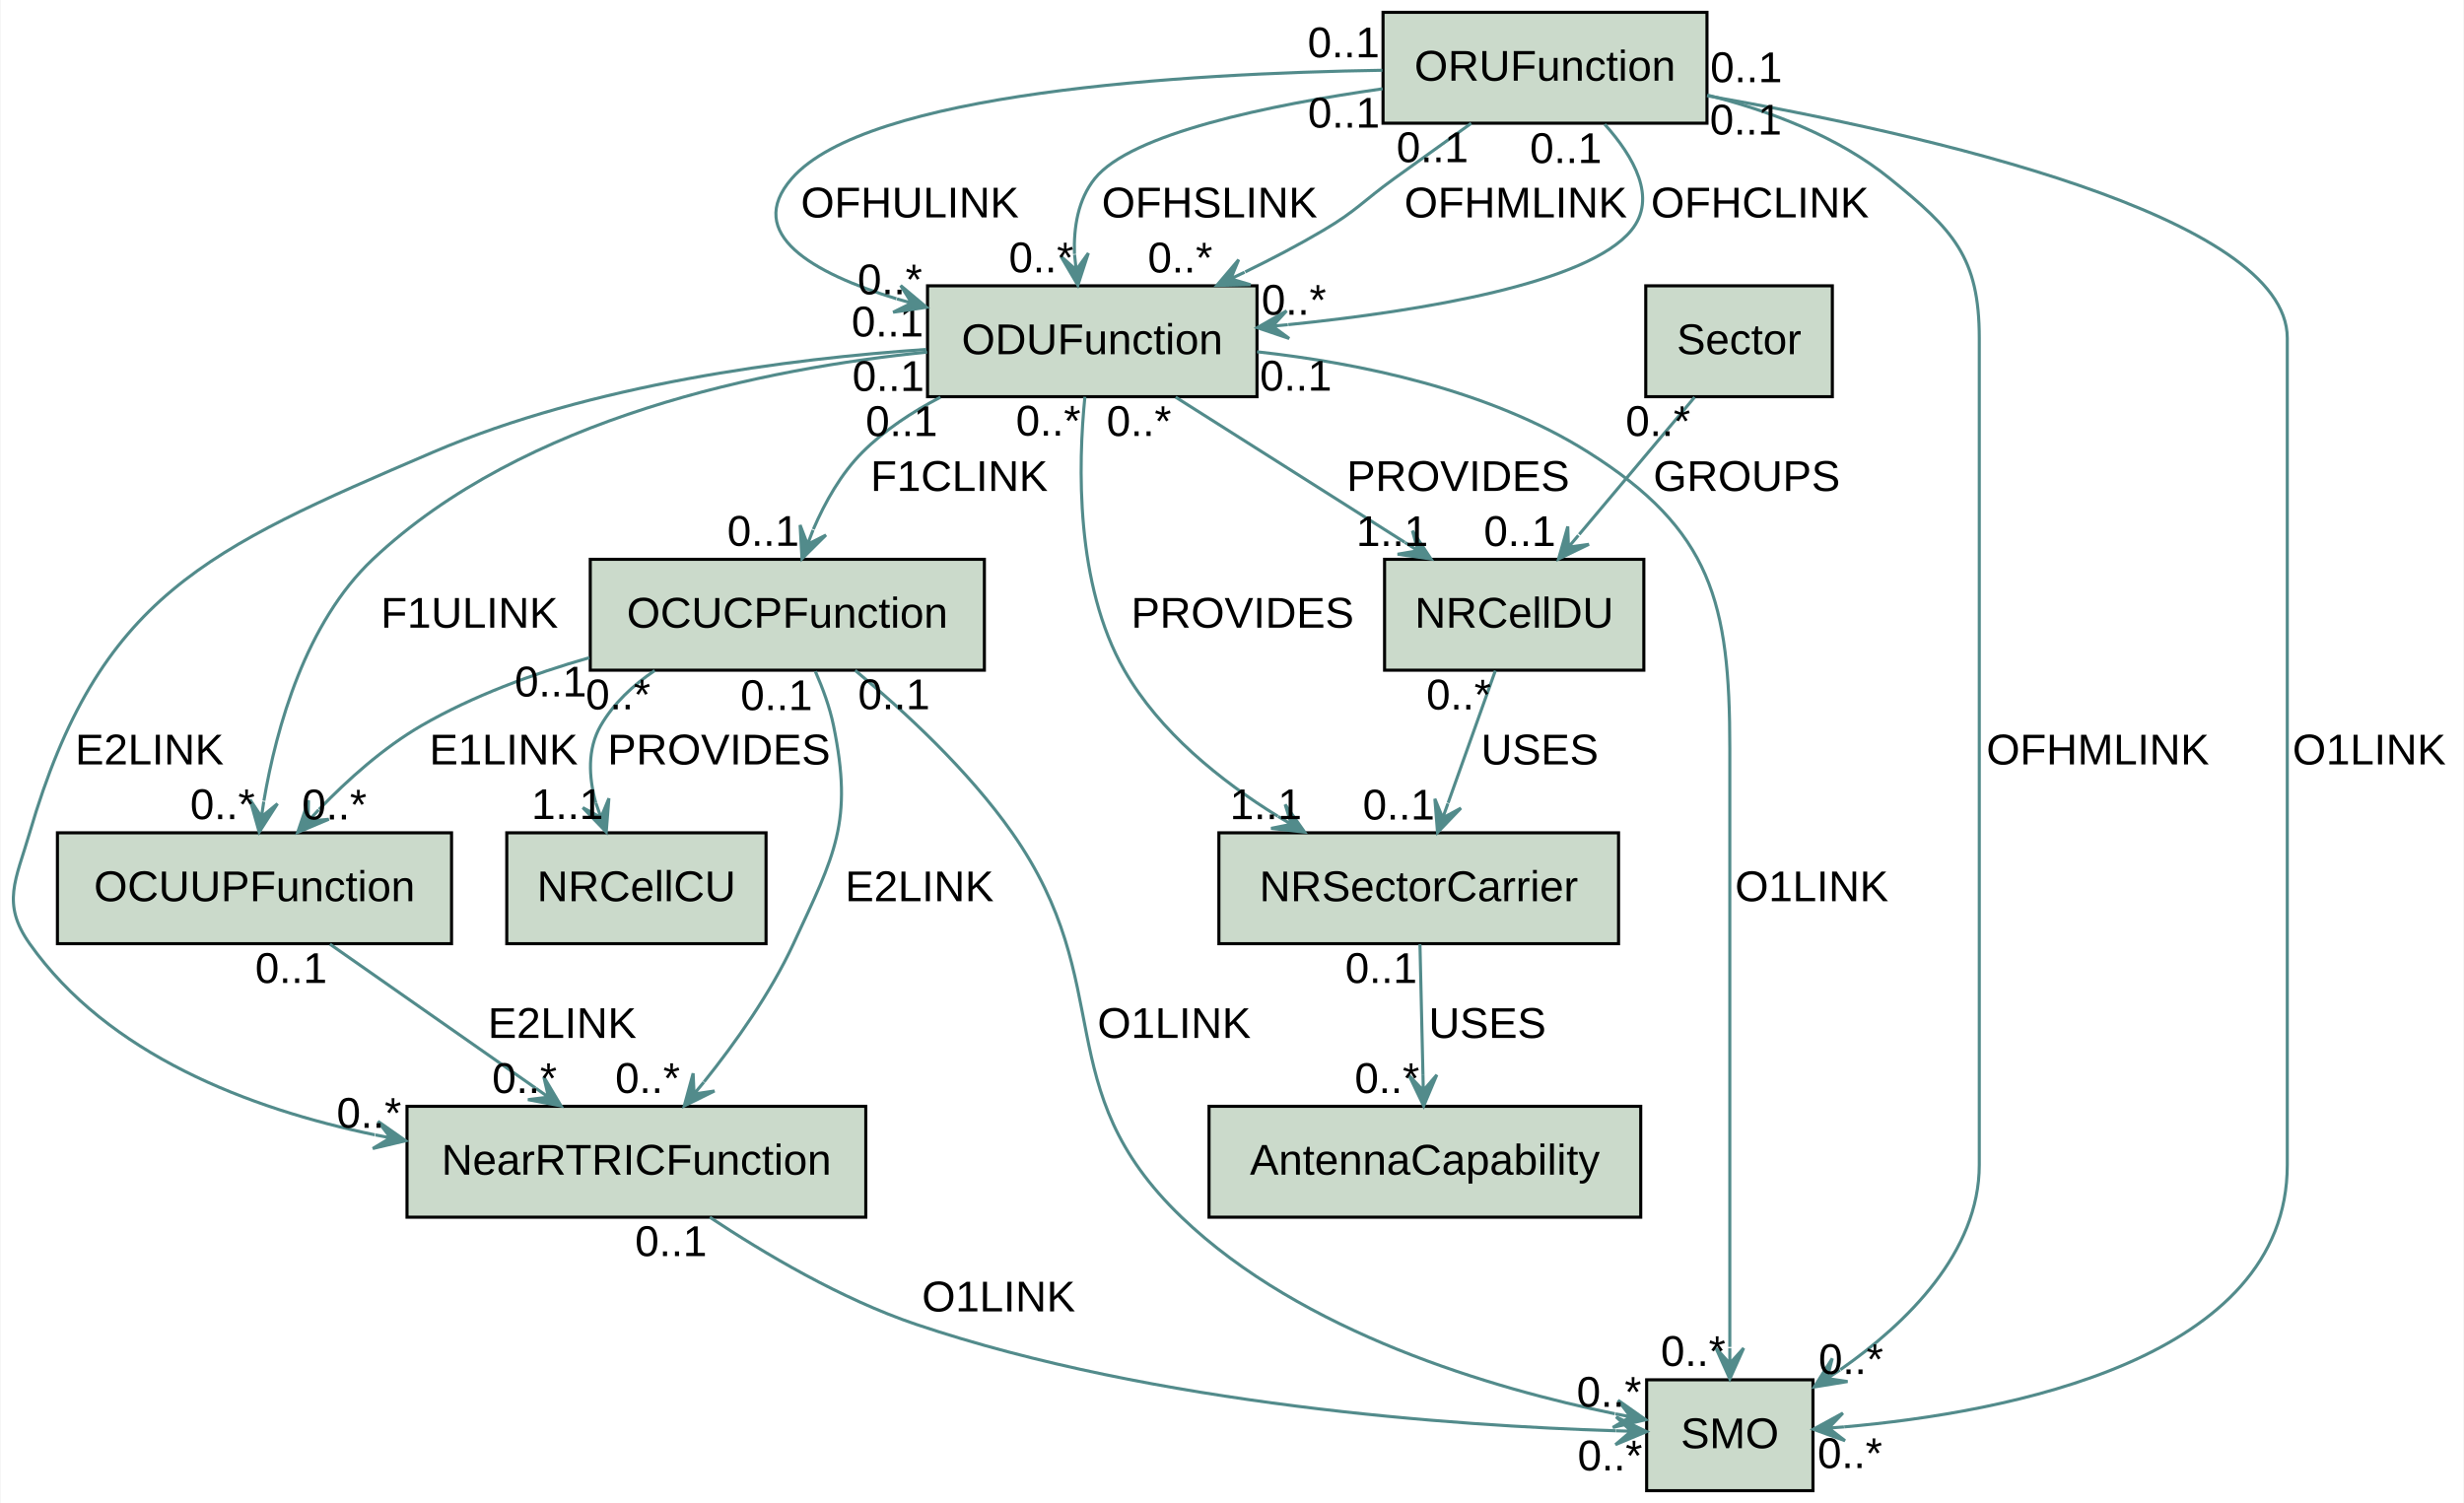
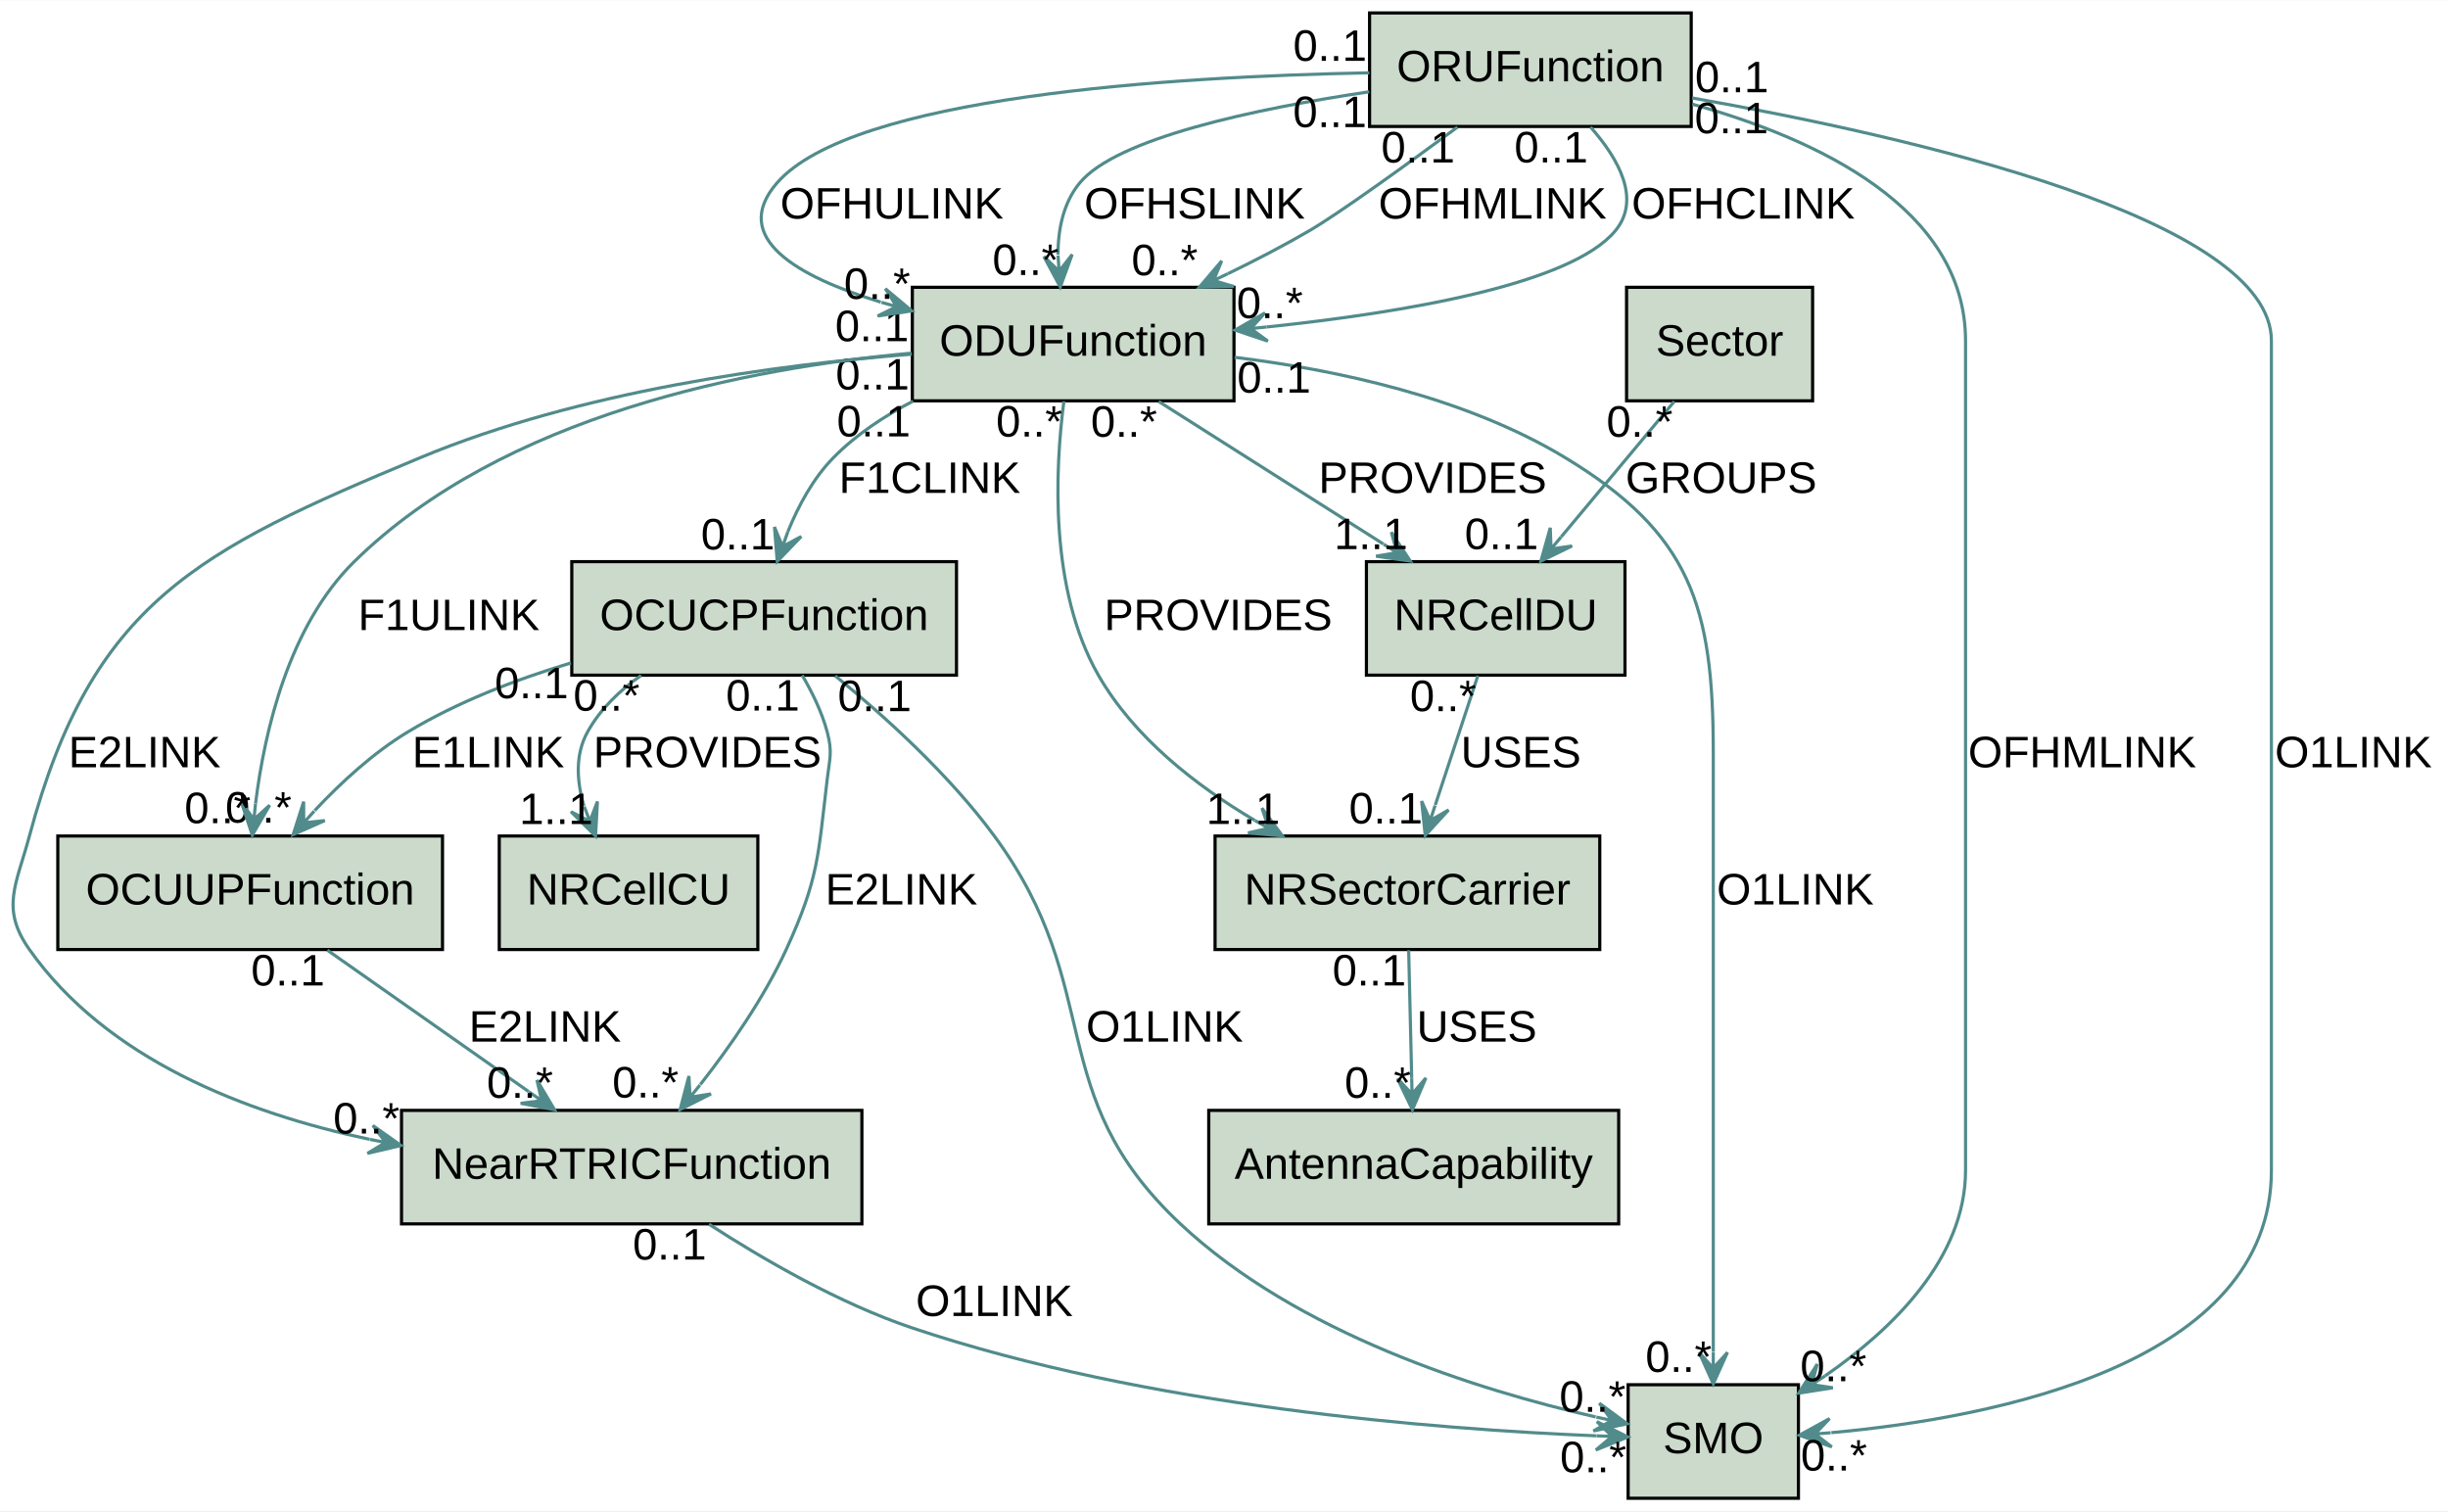
- <svg xmlns="http://www.w3.org/2000/svg" width="800px" height="488px" viewBox="0.00 0.00 799.63 488.00">
-   <g id="graph0" class="graph" transform="scale(1.0 1.0) rotate(0.0) translate(4.0 484.0)">
-     <polygon fill="white" stroke="transparent" points="-4,4 -4,-484 795.63,-484 795.63,4 -4,4" />
+ <svg xmlns="http://www.w3.org/2000/svg" width="776px" height="479px" viewBox="0.00 0.00 776.33 479.00">
+   <g id="graph0" class="graph" transform="scale(1.0 1.0) rotate(0.0) translate(4.0 475.0)">
+     <polygon fill="white" stroke="transparent" points="-4,4 -4,-475 772.33,-475 772.33,4 -4,4" />
    <g id="node1" class="node">
-       <polygon fill="#366f34" fill-opacity="0.255" stroke="black" points="528.52,-124.8 388.36,-124.8 388.36,-88.8 528.52,-88.8 528.52,-124.8" />
-       <text text-anchor="middle" x="458.44" y="-102.6" font-family="Arial" font-size="14.00">AntennaCapability</text>
+       <polygon fill="#366f34" fill-opacity="0.255" stroke="black" points="509.33,-123 379.33,-123 379.33,-87 509.33,-87 509.33,-123" />
+       <text text-anchor="middle" x="444.33" y="-101.3" font-family="Arial" font-size="14.00">AntennaCapability</text>
    </g>
    <g id="node2" class="node">
-       <polygon fill="#366f34" fill-opacity="0.255" stroke="black" points="244.53,-213.6 160.35,-213.6 160.35,-177.6 244.53,-177.6 244.53,-213.6" />
-       <text text-anchor="middle" x="202.44" y="-191.4" font-family="Arial" font-size="14.00">NRCellCU</text>
+       <polygon fill="#366f34" fill-opacity="0.255" stroke="black" points="236.33,-210 154.33,-210 154.33,-174 236.33,-174 236.33,-210" />
+       <text text-anchor="middle" x="195.33" y="-188.3" font-family="Arial" font-size="14.00">NRCellCU</text>
    </g>
    <g id="node3" class="node">
-       <polygon fill="#366f34" fill-opacity="0.255" stroke="black" points="529.53,-302.4 445.35,-302.4 445.35,-266.4 529.53,-266.4 529.53,-302.4" />
-       <text text-anchor="middle" x="487.44" y="-280.2" font-family="Arial" font-size="14.00">NRCellDU</text>
+       <polygon fill="#366f34" fill-opacity="0.255" stroke="black" points="511.33,-297 429.33,-297 429.33,-261 511.33,-261 511.33,-297" />
+       <text text-anchor="middle" x="470.33" y="-275.3" font-family="Arial" font-size="14.00">NRCellDU</text>
    </g>
    <g id="node4" class="node">
-       <polygon fill="#366f34" fill-opacity="0.255" stroke="black" points="521.32,-213.6 391.56,-213.6 391.56,-177.6 521.32,-177.6 521.32,-213.6" />
-       <text text-anchor="middle" x="456.44" y="-191.4" font-family="Arial" font-size="14.00">NRSectorCarrier</text>
+       <polygon fill="#366f34" fill-opacity="0.255" stroke="black" points="503.33,-210 381.33,-210 381.33,-174 503.33,-174 503.33,-210" />
+       <text text-anchor="middle" x="442.33" y="-188.3" font-family="Arial" font-size="14.00">NRSectorCarrier</text>
    </g>
    <g id="edge1" class="edge">
-       <path fill="none" stroke="#528b8b" d="M481.32,-266.25C476.94,-254.01 470.97,-237.29 465.98,-223.31" />
-       <polygon fill="#528b8b" stroke="#528b8b" points="462.55,-213.71 470.15,-221.62 464.23,-218.42 465.92,-223.13 465.92,-223.13 465.92,-223.13 464.23,-218.42 461.68,-224.64 462.55,-213.71 462.55,-213.71" />
-       <text text-anchor="middle" x="495.74" y="-235.8" font-family="Arial" font-size="14.00">USES</text>
-       <text text-anchor="middle" x="449.95" y="-217.91" font-family="Arial" font-size="14.00">0..1</text>
-       <text text-anchor="middle" x="469.42" y="-253.65" font-family="Arial" font-size="14.00">0..*</text>
+       <path fill="none" stroke="#528b8b" d="M464.66,-260.8C460.79,-249.05 455.58,-233.24 451.17,-219.84" />
+       <polygon fill="#528b8b" stroke="#528b8b" points="447.98,-210.18 455.39,-218.27 449.55,-214.92 451.11,-219.67 451.11,-219.67 451.11,-219.67 449.55,-214.92 446.84,-221.08 447.98,-210.18 447.98,-210.18" />
+       <text text-anchor="middle" x="478.33" y="-231.8" font-family="Arial" font-size="14.00">USES</text>
+       <text text-anchor="middle" x="435.48" y="-213.98" font-family="Arial" font-size="14.00">0..1</text>
+       <text text-anchor="middle" x="453.66" y="-249.6" font-family="Arial" font-size="14.00">0..*</text>
    </g>
    <g id="edge2" class="edge">
-       <path fill="none" stroke="#528b8b" d="M456.84,-177.45C457.12,-165.32 457.5,-148.82 457.82,-134.92" />
-       <polygon fill="#528b8b" stroke="#528b8b" points="458.05,-124.91 462.31,-135.01 457.93,-129.91 457.82,-134.91 457.82,-134.91 457.82,-134.91 457.93,-129.91 453.32,-134.81 458.05,-124.91 458.05,-124.91" />
-       <text text-anchor="middle" x="478.74" y="-147" font-family="Arial" font-size="14.00">USES</text>
-       <text text-anchor="middle" x="446.15" y="-129.11" font-family="Arial" font-size="14.00">0..*</text>
-       <text text-anchor="middle" x="444.24" y="-164.85" font-family="Arial" font-size="14.00">0..1</text>
+       <path fill="none" stroke="#528b8b" d="M442.73,-173.8C443,-162.16 443.37,-146.55 443.69,-133.24" />
+       <polygon fill="#528b8b" stroke="#528b8b" points="443.92,-123.18 448.19,-133.28 443.8,-128.17 443.69,-133.17 443.69,-133.17 443.69,-133.17 443.8,-128.17 439.19,-133.07 443.92,-123.18 443.92,-123.18" />
+       <text text-anchor="middle" x="464.33" y="-144.8" font-family="Arial" font-size="14.00">USES</text>
+       <text text-anchor="middle" x="432.92" y="-126.98" font-family="Arial" font-size="14.00">0..*</text>
+       <text text-anchor="middle" x="430.23" y="-162.6" font-family="Arial" font-size="14.00">0..1</text>
    </g>
    <g id="node5" class="node">
-       <polygon fill="#366f34" fill-opacity="0.255" stroke="black" points="276.92,-124.8 127.96,-124.8 127.96,-88.8 276.92,-88.8 276.92,-124.8" />
-       <text text-anchor="middle" x="202.44" y="-102.6" font-family="Arial" font-size="14.00">NearRTRICFunction</text>
+       <polygon fill="#366f34" fill-opacity="0.255" stroke="black" points="269.33,-123 123.33,-123 123.33,-87 269.33,-87 269.33,-123" />
+       <text text-anchor="middle" x="196.33" y="-101.3" font-family="Arial" font-size="14.00">NearRTRICFunction</text>
    </g>
    <g id="node10" class="node">
-       <polygon fill="#366f34" fill-opacity="0.255" stroke="black" points="584.44,-36 530.44,-36 530.44,0 584.44,0 584.44,-36" />
-       <text text-anchor="middle" x="557.44" y="-13.8" font-family="Arial" font-size="14.00">SMO</text>
+       <polygon fill="#366f34" fill-opacity="0.255" stroke="black" points="566.33,-36 512.33,-36 512.33,0 566.33,0 566.33,-36" />
+       <text text-anchor="middle" x="539.33" y="-14.3" font-family="Arial" font-size="14.00">SMO</text>
    </g>
    <g id="edge3" class="edge">
-       <path fill="none" stroke="#528b8b" d="M226.27,-88.78C243.91,-77.06 269,-62.17 293.25,-54 371.18,-27.74 468.26,-21.07 520.33,-19.45" />
-       <polygon fill="#528b8b" stroke="#528b8b" points="530.43,-19.18 520.55,-23.95 525.43,-19.31 520.43,-19.45 520.43,-19.45 520.43,-19.45 525.43,-19.31 520.31,-14.95 530.43,-19.18 530.43,-19.18" />
-       <text text-anchor="middle" x="320.04" y="-58.2" font-family="Arial" font-size="14.00">O1LINK</text>
-       <text text-anchor="middle" x="518.53" y="-6.58" font-family="Arial" font-size="14.00">0..*</text>
-       <text text-anchor="middle" x="213.67" y="-76.18" font-family="Arial" font-size="14.00">0..1</text>
+       <path fill="none" stroke="#528b8b" d="M220.85,-86.89C238.09,-75.72 262.14,-61.8 285.33,-54 359.58,-29.03 451.77,-21.85 502.16,-19.8" />
+       <polygon fill="#528b8b" stroke="#528b8b" points="512.25,-19.44 502.42,-24.3 507.25,-19.62 502.26,-19.8 502.26,-19.8 502.26,-19.8 507.25,-19.62 502.09,-15.3 512.25,-19.44 512.25,-19.44" />
+       <text text-anchor="middle" x="311.33" y="-57.8" font-family="Arial" font-size="14.00">O1LINK</text>
+       <text text-anchor="middle" x="501.25" y="-8.24" font-family="Arial" font-size="14.00">0..*</text>
+       <text text-anchor="middle" x="208.35" y="-75.69" font-family="Arial" font-size="14.00">0..1</text>
    </g>
    <g id="node6" class="node">
-       <polygon fill="#366f34" fill-opacity="0.255" stroke="black" points="315.42,-302.4 187.46,-302.4 187.46,-266.4 315.42,-266.4 315.42,-302.4" />
-       <text text-anchor="middle" x="251.44" y="-280.2" font-family="Arial" font-size="14.00">OCUCPFunction</text>
+       <polygon fill="#366f34" fill-opacity="0.255" stroke="black" points="299.33,-297 177.33,-297 177.33,-261 299.33,-261 299.33,-297" />
+       <text text-anchor="middle" x="238.33" y="-275.3" font-family="Arial" font-size="14.00">OCUCPFunction</text>
    </g>
    <g id="edge4" class="edge">
-       <path fill="none" stroke="#528b8b" d="M208.39,-266.28C201.38,-261.55 195.04,-255.66 190.85,-248.4 186.48,-240.83 186.94,-231.75 189.25,-223.33" />
-       <polygon fill="#528b8b" stroke="#528b8b" points="192.64,-213.87 193.51,-224.8 190.95,-218.58 189.27,-223.29 189.27,-223.29 189.27,-223.29 190.95,-218.58 185.03,-221.77 192.64,-213.87 192.64,-213.87" />
-       <text text-anchor="middle" x="229.23" y="-235.8" font-family="Arial" font-size="14.00">PROVIDES</text>
-       <text text-anchor="middle" x="180.04" y="-218.07" font-family="Arial" font-size="14.00">1..1</text>
-       <text text-anchor="middle" x="196.49" y="-253.68" font-family="Arial" font-size="14.00">0..*</text>
+       <path fill="none" stroke="#528b8b" d="M199.33,-260.94C192.51,-256.15 186.33,-250.22 182.33,-243 178.35,-235.83 178.87,-227.4 181.19,-219.54" />
+       <polygon fill="#528b8b" stroke="#528b8b" points="184.87,-210 185.46,-220.95 183.07,-214.67 181.27,-219.33 181.27,-219.33 181.27,-219.33 183.07,-214.67 177.07,-217.71 184.87,-210 184.87,-210" />
+       <text text-anchor="middle" x="220.33" y="-231.8" font-family="Arial" font-size="14.00">PROVIDES</text>
+       <text text-anchor="middle" x="172.37" y="-213.8" font-family="Arial" font-size="14.00">1..1</text>
+       <text text-anchor="middle" x="188.33" y="-249.74" font-family="Arial" font-size="14.00">0..*</text>
    </g>
    <g id="edge6" class="edge">
-       <path fill="none" stroke="#528b8b" d="M260.52,-266.05C262.94,-260.55 265.22,-254.36 266.44,-248.4 272.87,-217.06 266.88,-206.63 253.44,-177.6 245.99,-161.51 234.56,-145.41 224.4,-132.73" />
-       <polygon fill="#528b8b" stroke="#528b8b" points="217.97,-124.93 227.8,-129.78 221.15,-128.79 224.33,-132.64 224.33,-132.64 224.33,-132.64 221.15,-128.79 220.86,-135.51 217.97,-124.93 217.97,-124.93" />
-       <text text-anchor="middle" x="294.34" y="-191.4" font-family="Arial" font-size="14.00">E2LINK</text>
-       <text text-anchor="middle" x="206.07" y="-129.13" font-family="Arial" font-size="14.00">0..*</text>
-       <text text-anchor="middle" x="247.92" y="-253.45" font-family="Arial" font-size="14.00">0..1</text>
+       <path fill="none" stroke="#528b8b" d="M250.4,-260.97C253.63,-255.49 256.67,-249.22 258.33,-243 260.04,-236.56 259.11,-234.62 258.33,-228 255.42,-203.49 255.62,-196.44 245.33,-174 238.32,-158.74 227.68,-143.43 218.1,-131.2" />
+       <polygon fill="#528b8b" stroke="#528b8b" points="211.69,-123.27 221.48,-128.22 214.84,-127.16 217.98,-131.05 217.98,-131.05 217.98,-131.05 214.84,-127.16 214.48,-133.88 211.69,-123.27 211.69,-123.27" />
+       <text text-anchor="middle" x="281.83" y="-188.3" font-family="Arial" font-size="14.00">E2LINK</text>
+       <text text-anchor="middle" x="200.69" y="-127.07" font-family="Arial" font-size="14.00">0..*</text>
+       <text text-anchor="middle" x="237.9" y="-249.77" font-family="Arial" font-size="14.00">0..1</text>
    </g>
    <g id="node7" class="node">
-       <polygon fill="#366f34" fill-opacity="0.255" stroke="black" points="142.42,-213.6 14.46,-213.6 14.46,-177.6 142.42,-177.6 142.42,-213.6" />
-       <text text-anchor="middle" x="78.44" y="-191.4" font-family="Arial" font-size="14.00">OCUUPFunction</text>
+       <polygon fill="#366f34" fill-opacity="0.255" stroke="black" points="136.33,-210 14.33,-210 14.33,-174 136.33,-174 136.33,-210" />
+       <text text-anchor="middle" x="75.33" y="-188.3" font-family="Arial" font-size="14.00">OCUUPFunction</text>
    </g>
    <g id="edge7" class="edge">
-       <path fill="none" stroke="#528b8b" d="M187.19,-270.47C168.83,-265.21 149.3,-258.04 132.65,-248.4 120.38,-241.3 108.74,-230.87 99.42,-221.22" />
-       <polygon fill="#528b8b" stroke="#528b8b" points="92.46,-213.74 102.57,-218 95.87,-217.4 99.27,-221.06 99.27,-221.06 99.27,-221.06 95.87,-217.4 95.97,-224.13 92.46,-213.74 92.46,-213.74" />
-       <text text-anchor="middle" x="159.34" y="-235.8" font-family="Arial" font-size="14.00">E1LINK</text>
-       <text text-anchor="middle" x="104.36" y="-217.94" font-family="Arial" font-size="14.00">0..*</text>
-       <text text-anchor="middle" x="174.59" y="-257.87" font-family="Arial" font-size="14.00">0..1</text>
+       <path fill="none" stroke="#528b8b" d="M177.08,-264.89C159.61,-259.63 141.06,-252.5 125.33,-243 114.43,-236.43 104.16,-226.98 95.8,-218.07" />
+       <polygon fill="#528b8b" stroke="#528b8b" points="88.97,-210.45 99,-214.89 92.31,-214.18 95.65,-217.9 95.65,-217.9 95.65,-217.9 92.31,-214.18 92.3,-220.9 88.97,-210.45 88.97,-210.45" />
+       <text text-anchor="middle" x="150.83" y="-231.8" font-family="Arial" font-size="14.00">E1LINK</text>
+       <text text-anchor="middle" x="77.97" y="-214.25" font-family="Arial" font-size="14.00">0..*</text>
+       <text text-anchor="middle" x="164.58" y="-253.69" font-family="Arial" font-size="14.00">0..1</text>
    </g>
    <g id="edge5" class="edge">
-       <path fill="none" stroke="#528b8b" d="M273.47,-266.33C289.25,-253.23 310.15,-233.99 324.44,-213.6 359.24,-163.97 335.7,-130.76 379.44,-88.8 418.69,-51.14 480.62,-33.1 520.11,-24.98" />
-       <polygon fill="#528b8b" stroke="#528b8b" points="530.13,-23.04 521.17,-29.36 525.22,-23.99 520.32,-24.94 520.32,-24.94 520.32,-24.94 525.22,-23.99 519.46,-20.53 530.13,-23.04 530.13,-23.04" />
-       <text text-anchor="middle" x="377.04" y="-147" font-family="Arial" font-size="14.00">O1LINK</text>
-       <text text-anchor="middle" x="518.23" y="-27.24" font-family="Arial" font-size="14.00">0..*</text>
-       <text text-anchor="middle" x="286.07" y="-253.73" font-family="Arial" font-size="14.00">0..1</text>
+       <path fill="none" stroke="#528b8b" d="M260.86,-260.8C276.48,-248.04 296.96,-229.54 311.33,-210 347.24,-161.15 326.09,-128.46 370.33,-87 407.45,-52.21 464.65,-34.29 502.04,-25.78" />
+       <polygon fill="#528b8b" stroke="#528b8b" points="512.03,-23.62 503.2,-30.13 507.14,-24.68 502.25,-25.73 502.25,-25.73 502.25,-25.73 507.14,-24.68 501.3,-21.33 512.03,-23.62 512.03,-23.62" />
+       <text text-anchor="middle" x="365.33" y="-144.8" font-family="Arial" font-size="14.00">O1LINK</text>
+       <text text-anchor="middle" x="501.03" y="-27.42" font-family="Arial" font-size="14.00">0..*</text>
+       <text text-anchor="middle" x="273.36" y="-249.6" font-family="Arial" font-size="14.00">0..1</text>
    </g>
    <g id="edge8" class="edge">
-       <path fill="none" stroke="#528b8b" d="M102.94,-177.45C122.05,-164.08 148.76,-145.37 169.7,-130.72" />
-       <polygon fill="#528b8b" stroke="#528b8b" points="177.99,-124.91 172.38,-134.33 173.9,-127.78 169.8,-130.65 169.8,-130.65 169.8,-130.65 173.9,-127.78 167.22,-126.96 177.99,-124.91 177.99,-124.91" />
-       <text text-anchor="middle" x="178.34" y="-147" font-family="Arial" font-size="14.00">E2LINK</text>
-       <text text-anchor="middle" x="166.1" y="-129.11" font-family="Arial" font-size="14.00">0..*</text>
-       <text text-anchor="middle" x="90.34" y="-164.85" font-family="Arial" font-size="14.00">0..1</text>
+       <path fill="none" stroke="#528b8b" d="M99.81,-173.8C118.18,-160.9 143.51,-143.1 163.62,-128.98" />
+       <polygon fill="#528b8b" stroke="#528b8b" points="171.88,-123.18 166.28,-132.61 167.79,-126.05 163.69,-128.92 163.69,-128.92 163.69,-128.92 167.79,-126.05 161.11,-125.24 171.88,-123.18 171.88,-123.18" />
+       <text text-anchor="middle" x="168.83" y="-144.8" font-family="Arial" font-size="14.00">E2LINK</text>
+       <text text-anchor="middle" x="160.88" y="-126.98" font-family="Arial" font-size="14.00">0..*</text>
+       <text text-anchor="middle" x="87.31" y="-162.6" font-family="Arial" font-size="14.00">0..1</text>
    </g>
    <g id="node8" class="node">
-       <polygon fill="#366f34" fill-opacity="0.255" stroke="black" points="403.93,-391.2 296.96,-391.2 296.96,-355.2 403.93,-355.2 403.93,-391.2" />
-       <text text-anchor="middle" x="350.44" y="-369" font-family="Arial" font-size="14.00">ODUFunction</text>
+       <polygon fill="#366f34" fill-opacity="0.255" stroke="black" points="387.33,-384 285.33,-384 285.33,-348 387.33,-348 387.33,-384" />
+       <text text-anchor="middle" x="336.33" y="-362.3" font-family="Arial" font-size="14.00">ODUFunction</text>
    </g>
    <g id="edge10" class="edge">
-       <path fill="none" stroke="#528b8b" d="M377.51,-355.05C398.8,-341.56 428.66,-322.64 451.89,-307.93" />
-       <polygon fill="#528b8b" stroke="#528b8b" points="460.43,-302.51 454.39,-311.67 456.21,-305.19 451.98,-307.87 451.98,-307.87 451.98,-307.87 456.21,-305.19 449.57,-304.06 460.43,-302.51 460.43,-302.51" />
-       <text text-anchor="middle" x="469.23" y="-324.6" font-family="Arial" font-size="14.00">PROVIDES</text>
-       <text text-anchor="middle" x="447.83" y="-306.71" font-family="Arial" font-size="14.00">1..1</text>
-       <text text-anchor="middle" x="365.61" y="-342.45" font-family="Arial" font-size="14.00">0..*</text>
+       <path fill="none" stroke="#528b8b" d="M363.44,-347.8C383.97,-334.78 412.34,-316.78 434.7,-302.6" />
+       <polygon fill="#528b8b" stroke="#528b8b" points="443.25,-297.18 437.22,-306.33 439.03,-299.85 434.81,-302.53 434.81,-302.53 434.81,-302.53 439.03,-299.85 432.39,-298.73 443.25,-297.18 443.25,-297.18" />
+       <text text-anchor="middle" x="450.33" y="-318.8" font-family="Arial" font-size="14.00">PROVIDES</text>
+       <text text-anchor="middle" x="430.75" y="-300.98" font-family="Arial" font-size="14.00">1..1</text>
+       <text text-anchor="middle" x="352.44" y="-336.6" font-family="Arial" font-size="14.00">0..*</text>
    </g>
    <g id="edge9" class="edge">
-       <path fill="none" stroke="#528b8b" d="M348.06,-355.17C345.84,-333.14 344.92,-294.28 360.85,-266.4 372.29,-246.38 392.07,-230.5 410.68,-218.97" />
-       <polygon fill="#528b8b" stroke="#528b8b" points="419.4,-213.83 413.07,-222.79 415.09,-216.37 410.79,-218.91 410.79,-218.91 410.79,-218.91 415.09,-216.37 408.5,-215.04 419.4,-213.83 419.4,-213.83" />
-       <text text-anchor="middle" x="399.23" y="-280.2" font-family="Arial" font-size="14.00">PROVIDES</text>
-       <text text-anchor="middle" x="406.8" y="-218.03" font-family="Arial" font-size="14.00">1..1</text>
-       <text text-anchor="middle" x="336.16" y="-342.57" font-family="Arial" font-size="14.00">0..*</text>
+       <path fill="none" stroke="#528b8b" d="M333.39,-347.86C330.57,-326.12 328.75,-288.18 344.33,-261 355.62,-241.3 375.21,-226 393.93,-214.95" />
+       <polygon fill="#528b8b" stroke="#528b8b" points="402.72,-210.02 396.2,-218.84 398.36,-212.46 393.99,-214.91 393.99,-214.91 393.99,-214.91 398.36,-212.46 391.79,-210.99 402.72,-210.02 402.72,-210.02" />
+       <text text-anchor="middle" x="382.33" y="-275.3" font-family="Arial" font-size="14.00">PROVIDES</text>
+       <text text-anchor="middle" x="390.22" y="-213.82" font-family="Arial" font-size="14.00">1..1</text>
+       <text text-anchor="middle" x="322.39" y="-336.66" font-family="Arial" font-size="14.00">0..*</text>
    </g>
    <g id="edge14" class="edge">
-       <path fill="none" stroke="#528b8b" d="M296.56,-370.55C252.03,-367.53 188,-359.3 136.44,-337.2 62.87,-305.67 27.87,-290.44 5.44,-213.6 0.96,-198.24 -3.79,-190.67 5.44,-177.6 30.88,-141.6 76.54,-124.05 117.5,-115.54" />
-       <polygon fill="#528b8b" stroke="#528b8b" points="127.52,-113.62 118.54,-119.92 122.61,-114.56 117.7,-115.51 117.7,-115.51 117.7,-115.51 122.61,-114.56 116.85,-111.09 127.52,-113.62 127.52,-113.62" />
-       <text text-anchor="middle" x="44.34" y="-235.8" font-family="Arial" font-size="14.00">E2LINK</text>
-       <text text-anchor="middle" x="115.62" y="-117.82" font-family="Arial" font-size="14.00">0..*</text>
-       <text text-anchor="middle" x="283.96" y="-374.75" font-family="Arial" font-size="14.00">0..1</text>
+       <path fill="none" stroke="#528b8b" d="M285.2,-362.79C242.18,-359.43 179.79,-351.03 129.33,-330 58.54,-300.5 25.13,-284.09 5.33,-210 1.19,-194.54 -3.9,-187.07 5.33,-174 29.83,-139.27 73.72,-122.17 113.25,-113.8" />
+       <polygon fill="#528b8b" stroke="#528b8b" points="123.19,-111.86 114.25,-118.19 118.29,-112.82 113.38,-113.78 113.38,-113.78 113.38,-113.78 118.29,-112.82 112.52,-109.36 123.19,-111.86 123.19,-111.86" />
+       <text text-anchor="middle" x="41.83" y="-231.8" font-family="Arial" font-size="14.00">E2LINK</text>
+       <text text-anchor="middle" x="112.19" y="-115.66" font-family="Arial" font-size="14.00">0..*</text>
+       <text text-anchor="middle" x="272.7" y="-351.59" font-family="Arial" font-size="14.00">0..1</text>
    </g>
    <g id="edge13" class="edge">
-       <path fill="none" stroke="#528b8b" d="M301.14,-355.03C291.98,-350.26 283.04,-344.38 275.85,-337.2 268.9,-330.26 263.68,-320.96 259.89,-312.16" />
-       <polygon fill="#528b8b" stroke="#528b8b" points="256.2,-302.58 263.99,-310.29 257.99,-307.24 259.79,-311.91 259.79,-311.91 259.79,-311.91 257.99,-307.24 255.59,-313.53 256.2,-302.58 256.2,-302.58" />
-       <text text-anchor="middle" x="307.24" y="-324.6" font-family="Arial" font-size="14.00">F1CLINK</text>
-       <text text-anchor="middle" x="243.6" y="-306.78" font-family="Arial" font-size="14.00">0..1</text>
-       <text text-anchor="middle" x="288.54" y="-342.43" font-family="Arial" font-size="14.00">0..1</text>
+       <path fill="none" stroke="#528b8b" d="M285.56,-347.9C276.37,-343.15 267.45,-337.25 260.33,-330 253.92,-323.49 249.22,-314.8 245.85,-306.49" />
+       <polygon fill="#528b8b" stroke="#528b8b" points="242.48,-297.07 250.09,-304.97 244.17,-301.78 245.85,-306.48 245.85,-306.48 245.85,-306.48 244.17,-301.78 241.61,-308 242.48,-297.07 242.48,-297.07" />
+       <text text-anchor="middle" x="290.83" y="-318.8" font-family="Arial" font-size="14.00">F1CLINK</text>
+       <text text-anchor="middle" x="229.98" y="-300.87" font-family="Arial" font-size="14.00">0..1</text>
+       <text text-anchor="middle" x="273.06" y="-336.7" font-family="Arial" font-size="14.00">0..1</text>
    </g>
    <g id="edge12" class="edge">
-       <path fill="none" stroke="#528b8b" d="M296.82,-369.67C244.54,-364.43 165.95,-348.73 116.85,-302.4 95.04,-281.81 85.57,-247.88 81.49,-224" />
-       <polygon fill="#528b8b" stroke="#528b8b" points="79.97,-213.83 85.9,-223.05 80.71,-218.77 81.45,-223.72 81.45,-223.72 81.45,-223.72 80.71,-218.77 77,-224.38 79.97,-213.83 79.97,-213.83" />
-       <text text-anchor="middle" x="148.24" y="-280.2" font-family="Arial" font-size="14.00">F1ULINK</text>
-       <text text-anchor="middle" x="68.07" y="-218.03" font-family="Arial" font-size="14.00">0..*</text>
-       <text text-anchor="middle" x="284.22" y="-357.07" font-family="Arial" font-size="14.00">0..1</text>
+       <path fill="none" stroke="#528b8b" d="M285.03,-363.11C233.71,-358.49 155.76,-343.61 108.33,-297 87.71,-276.74 79.94,-243.67 77.04,-220.27" />
+       <polygon fill="#528b8b" stroke="#528b8b" points="76.01,-210.27 81.51,-219.76 76.52,-215.25 77.03,-220.22 77.03,-220.22 77.03,-220.22 76.52,-215.25 72.56,-220.68 76.01,-210.27 76.01,-210.27" />
+       <text text-anchor="middle" x="138.33" y="-275.3" font-family="Arial" font-size="14.00">F1ULINK</text>
+       <text text-anchor="middle" x="65.01" y="-214.07" font-family="Arial" font-size="14.00">0..*</text>
+       <text text-anchor="middle" x="272.53" y="-366.91" font-family="Arial" font-size="14.00">0..1</text>
    </g>
    <g id="edge11" class="edge">
-       <path fill="none" stroke="#528b8b" d="M403.94,-369.78C437.06,-366.14 479.26,-357.49 511.44,-337.2 551.53,-311.93 557.44,-288.39 557.44,-241 557.44,-241 557.44,-241 557.44,-105.8 557.44,-86.02 557.44,-63.71 557.44,-46.66" />
-       <polygon fill="#528b8b" stroke="#528b8b" points="557.44,-36.29 561.94,-46.29 557.44,-41.29 557.44,-46.29 557.44,-46.29 557.44,-46.29 557.44,-41.29 552.94,-46.29 557.44,-36.29 557.44,-36.29" />
-       <text text-anchor="middle" x="584.04" y="-191.4" font-family="Arial" font-size="14.00">O1LINK</text>
-       <text text-anchor="middle" x="545.54" y="-40.49" font-family="Arial" font-size="14.00">0..*</text>
-       <text text-anchor="middle" x="416.54" y="-357.18" font-family="Arial" font-size="14.00">0..1</text>
+       <path fill="none" stroke="#528b8b" d="M387.52,-361.8C419.56,-357.87 460.62,-349.18 492.33,-330 532.12,-305.93 539.33,-283.01 539.33,-236.5 539.33,-236.5 539.33,-236.5 539.33,-104 539.33,-84.75 539.33,-63.05 539.33,-46.4" />
+       <polygon fill="#528b8b" stroke="#528b8b" points="539.33,-36.26 543.83,-46.26 539.33,-41.26 539.33,-46.26 539.33,-46.26 539.33,-46.26 539.33,-41.26 534.83,-46.26 539.33,-36.26 539.33,-36.26" />
+       <text text-anchor="middle" x="565.33" y="-188.3" font-family="Arial" font-size="14.00">O1LINK</text>
+       <text text-anchor="middle" x="528.33" y="-40.06" font-family="Arial" font-size="14.00">0..*</text>
+       <text text-anchor="middle" x="400.02" y="-350.6" font-family="Arial" font-size="14.00">0..1</text>
    </g>
    <g id="node9" class="node">
-       <polygon fill="#366f34" fill-opacity="0.255" stroke="black" points="550.03,-480 444.85,-480 444.85,-444 550.03,-444 550.03,-480" />
-       <text text-anchor="middle" x="497.44" y="-457.8" font-family="Arial" font-size="14.00">ORUFunction</text>
+       <polygon fill="#366f34" fill-opacity="0.255" stroke="black" points="532.33,-471 430.33,-471 430.33,-435 532.33,-435 532.33,-471" />
+       <text text-anchor="middle" x="481.33" y="-449.3" font-family="Arial" font-size="14.00">ORUFunction</text>
    </g>
    <g id="edge15" class="edge">
-       <path fill="none" stroke="#528b8b" d="M444.65,-461.19C380.31,-460.16 277.16,-454.03 252.85,-426 237.29,-408.05 259.64,-395.34 286.86,-387" />
-       <polygon fill="#528b8b" stroke="#528b8b" points="296.64,-384.24 288.24,-391.29 291.83,-385.6 287.02,-386.96 287.02,-386.96 287.02,-386.96 291.83,-385.6 285.79,-382.63 296.64,-384.24 296.64,-384.24" />
-       <text text-anchor="middle" x="291.23" y="-413.4" font-family="Arial" font-size="14.00">OFHULINK</text>
-       <text text-anchor="middle" x="284.74" y="-388.44" font-family="Arial" font-size="14.00">0..*</text>
-       <text text-anchor="middle" x="432.05" y="-465.39" font-family="Arial" font-size="14.00">0..1</text>
+       <path fill="none" stroke="#528b8b" d="M430.27,-452.01C367.44,-450.82 266.11,-444.52 242.33,-417 227.31,-399.62 249.01,-387.34 275.32,-379.29" />
+       <polygon fill="#528b8b" stroke="#528b8b" points="285.17,-376.52 276.76,-383.56 280.36,-377.87 275.54,-379.23 275.54,-379.23 275.54,-379.23 280.36,-377.87 274.32,-374.9 285.17,-376.52 285.17,-376.52" />
+       <text text-anchor="middle" x="278.83" y="-405.8" font-family="Arial" font-size="14.00">OFHULINK</text>
+       <text text-anchor="middle" x="274.17" y="-380.32" font-family="Arial" font-size="14.00">0..*</text>
+       <text text-anchor="middle" x="417.77" y="-455.81" font-family="Arial" font-size="14.00">0..1</text>
    </g>
    <g id="edge16" class="edge">
-       <path fill="none" stroke="#528b8b" d="M444.73,-455.18C407.79,-449.9 363.01,-440.66 351.25,-426 345.81,-419.21 344.37,-410.17 344.67,-401.53" />
-       <polygon fill="#528b8b" stroke="#528b8b" points="345.77,-391.38 349.17,-401.81 345.23,-396.36 344.7,-401.33 344.7,-401.33 344.7,-401.33 345.23,-396.36 340.22,-400.84 345.77,-391.38 345.77,-391.38" />
-       <text text-anchor="middle" x="388.53" y="-413.4" font-family="Arial" font-size="14.00">OFHSLINK</text>
-       <text text-anchor="middle" x="333.87" y="-395.58" font-family="Arial" font-size="14.00">0..*</text>
-       <text text-anchor="middle" x="432.13" y="-442.58" font-family="Arial" font-size="14.00">0..1</text>
+       <path fill="none" stroke="#528b8b" d="M430.23,-446C394.07,-440.6 350.01,-431.3 338.33,-417 333.2,-410.73 331.54,-402.41 331.51,-394.35" />
+       <polygon fill="#528b8b" stroke="#528b8b" points="332.24,-384.1 336.01,-394.4 331.88,-389.09 331.53,-394.08 331.53,-394.08 331.53,-394.08 331.88,-389.09 327.04,-393.76 332.24,-384.1 332.24,-384.1" />
+       <text text-anchor="middle" x="374.83" y="-405.8" font-family="Arial" font-size="14.00">OFHSLINK</text>
+       <text text-anchor="middle" x="321.24" y="-387.9" font-family="Arial" font-size="14.00">0..*</text>
+       <text text-anchor="middle" x="417.73" y="-434.8" font-family="Arial" font-size="14.00">0..1</text>
    </g>
    <g id="edge18" class="edge">
-       <path fill="none" stroke="#528b8b" d="M473.49,-443.96C465.51,-438.27 456.59,-431.87 448.45,-426 438.19,-418.59 436.34,-415.64 425.44,-409.2 417.45,-404.48 408.71,-399.91 400.11,-395.72" />
-       <polygon fill="#528b8b" stroke="#528b8b" points="390.88,-391.33 401.84,-391.56 395.4,-393.47 399.91,-395.62 399.91,-395.62 399.91,-395.62 395.4,-393.47 397.98,-399.69 390.88,-391.33 390.88,-391.33" />
-       <text text-anchor="middle" x="487.93" y="-413.4" font-family="Arial" font-size="14.00">OFHMLINK</text>
-       <text text-anchor="middle" x="378.98" y="-395.53" font-family="Arial" font-size="14.00">0..*</text>
-       <text text-anchor="middle" x="460.89" y="-431.36" font-family="Arial" font-size="14.00">0..1</text>
+       <path fill="none" stroke="#528b8b" d="M458.19,-434.78C441.6,-422.56 420.61,-407.42 411.33,-402 403.13,-397.21 394.17,-392.57 385.39,-388.31" />
+       <polygon fill="#528b8b" stroke="#528b8b" points="376.34,-384.02 387.3,-384.24 380.85,-386.16 385.37,-388.3 385.37,-388.3 385.37,-388.3 380.85,-386.16 383.44,-392.37 376.34,-384.02 376.34,-384.02" />
+       <text text-anchor="middle" x="469.33" y="-405.8" font-family="Arial" font-size="14.00">OFHMLINK</text>
+       <text text-anchor="middle" x="365.34" y="-387.82" font-family="Arial" font-size="14.00">0..*</text>
+       <text text-anchor="middle" x="445.69" y="-423.58" font-family="Arial" font-size="14.00">0..1</text>
    </g>
    <g id="edge19" class="edge">
-       <path fill="none" stroke="#528b8b" d="M516.81,-443.66C526.28,-433.08 534,-419.64 525.44,-409.2 511.36,-392.03 458.19,-383.11 414.11,-378.59" />
-       <polygon fill="#528b8b" stroke="#528b8b" points="404,-377.61 414.39,-374.1 408.98,-378.1 413.95,-378.58 413.95,-378.58 413.95,-378.58 408.98,-378.1 413.52,-383.06 404,-377.61 404,-377.61" />
-       <text text-anchor="middle" x="567.23" y="-413.4" font-family="Arial" font-size="14.00">OFHCLINK</text>
-       <text text-anchor="middle" x="415.9" y="-381.81" font-family="Arial" font-size="14.00">0..*</text>
-       <text text-anchor="middle" x="504.21" y="-431.06" font-family="Arial" font-size="14.00">0..1</text>
+       <path fill="none" stroke="#528b8b" d="M500.41,-434.8C509.35,-424.67 516.44,-411.93 508.33,-402 494.37,-384.92 441.23,-375.97 397.66,-371.41" />
+       <polygon fill="#528b8b" stroke="#528b8b" points="387.67,-370.42 398.07,-366.93 392.65,-370.92 397.63,-371.41 397.63,-371.41 397.63,-371.41 392.65,-370.92 397.18,-375.89 387.67,-370.42 387.67,-370.42" />
+       <text text-anchor="middle" x="548.83" y="-405.8" font-family="Arial" font-size="14.00">OFHCLINK</text>
+       <text text-anchor="middle" x="398.67" y="-374.22" font-family="Arial" font-size="14.00">0..*</text>
+       <text text-anchor="middle" x="487.91" y="-423.6" font-family="Arial" font-size="14.00">0..1</text>
    </g>
    <g id="edge17" class="edge">
-       <path fill="none" stroke="#528b8b" d="M550.18,-453.12C570.38,-448.02 592.59,-439.67 609.44,-426 629.93,-409.38 638.44,-400.58 638.44,-374.2 638.44,-374.2 638.44,-374.2 638.44,-105.8 638.44,-77.41 615,-54.45 593.34,-39.29" />
-       <polygon fill="#528b8b" stroke="#528b8b" points="584.86,-33.67 595.68,-35.44 589.03,-36.43 593.2,-39.19 593.2,-39.19 593.2,-39.19 589.03,-36.43 590.71,-42.94 584.86,-33.67 584.86,-33.67" />
-       <text text-anchor="middle" x="676.93" y="-235.8" font-family="Arial" font-size="14.00">OFHMLINK</text>
-       <text text-anchor="middle" x="596.76" y="-37.87" font-family="Arial" font-size="14.00">0..*</text>
-       <text text-anchor="middle" x="562.78" y="-457.32" font-family="Arial" font-size="14.00">0..1</text>
+       <path fill="none" stroke="#528b8b" d="M532.71,-442.06C571.95,-431.14 619.33,-409.21 619.33,-367 619.33,-367 619.33,-367 619.33,-104 619.33,-76.09 596.17,-53.61 574.78,-38.8" />
+       <polygon fill="#528b8b" stroke="#528b8b" points="566.41,-33.31 577.24,-35.03 570.59,-36.05 574.77,-38.79 574.77,-38.79 574.77,-38.79 570.59,-36.05 572.3,-42.55 566.41,-33.31 566.41,-33.31" />
+       <text text-anchor="middle" x="656.33" y="-231.8" font-family="Arial" font-size="14.00">OFHMLINK</text>
+       <text text-anchor="middle" x="577.41" y="-37.11" font-family="Arial" font-size="14.00">0..*</text>
+       <text text-anchor="middle" x="545.21" y="-445.86" font-family="Arial" font-size="14.00">0..1</text>
    </g>
    <g id="edge20" class="edge">
-       <path fill="none" stroke="#528b8b" d="M550.03,-452.92C620.94,-440.51 738.44,-413.95 738.44,-374.2 738.44,-374.2 738.44,-374.2 738.44,-105.8 738.44,-42.58 647.55,-25.37 594.59,-20.71" />
-       <polygon fill="#528b8b" stroke="#528b8b" points="584.54,-19.94 594.85,-16.22 589.52,-20.32 594.51,-20.71 594.51,-20.71 594.51,-20.71 589.52,-20.32 594.16,-25.19 584.54,-19.94 584.54,-19.94" />
-       <text text-anchor="middle" x="765.04" y="-235.8" font-family="Arial" font-size="14.00">O1LINK</text>
-       <text text-anchor="middle" x="596.44" y="-7.34" font-family="Arial" font-size="14.00">0..*</text>
-       <text text-anchor="middle" x="562.63" y="-440.32" font-family="Arial" font-size="14.00">0..1</text>
+       <path fill="none" stroke="#528b8b" d="M532.61,-444.04C601.75,-431.84 716.33,-405.78 716.33,-367 716.33,-367 716.33,-367 716.33,-104 716.33,-42.61 628.73,-25.53 576.78,-20.8" />
+       <polygon fill="#528b8b" stroke="#528b8b" points="566.59,-19.98 576.92,-16.29 571.58,-20.38 576.56,-20.78 576.56,-20.78 576.56,-20.78 571.58,-20.38 576.21,-25.26 566.59,-19.98 566.59,-19.98" />
+       <text text-anchor="middle" x="742.33" y="-231.8" font-family="Arial" font-size="14.00">O1LINK</text>
+       <text text-anchor="middle" x="577.59" y="-8.78" font-family="Arial" font-size="14.00">0..*</text>
+       <text text-anchor="middle" x="545.11" y="-432.84" font-family="Arial" font-size="14.00">0..1</text>
    </g>
    <g id="node11" class="node">
-       <polygon fill="#366f34" fill-opacity="0.255" stroke="black" points="590.73,-391.2 530.15,-391.2 530.15,-355.2 590.73,-355.2 590.73,-391.2" />
-       <text text-anchor="middle" x="560.44" y="-369" font-family="Arial" font-size="14.00">Sector</text>
+       <polygon fill="#366f34" fill-opacity="0.255" stroke="black" points="570.83,-384 511.83,-384 511.83,-348 570.83,-348 570.83,-384" />
+       <text text-anchor="middle" x="541.33" y="-362.3" font-family="Arial" font-size="14.00">Sector</text>
    </g>
    <g id="edge21" class="edge">
-       <path fill="none" stroke="#528b8b" d="M546.02,-355.05C535.32,-342.33 520.57,-324.79 508.55,-310.49" />
-       <polygon fill="#528b8b" stroke="#528b8b" points="501.83,-302.51 511.71,-307.27 505.05,-306.34 508.27,-310.17 508.27,-310.17 508.27,-310.17 505.05,-306.34 504.83,-313.06 501.83,-302.51 501.83,-302.51" />
-       <text text-anchor="middle" x="562.94" y="-324.6" font-family="Arial" font-size="14.00">GROUPS</text>
-       <text text-anchor="middle" x="489.24" y="-306.71" font-family="Arial" font-size="14.00">0..1</text>
-       <text text-anchor="middle" x="534.12" y="-342.45" font-family="Arial" font-size="14.00">0..*</text>
+       <path fill="none" stroke="#528b8b" d="M526.96,-347.8C516.66,-335.47 502.63,-318.68 491.12,-304.89" />
+       <polygon fill="#528b8b" stroke="#528b8b" points="484.67,-297.18 494.54,-301.97 487.88,-301.01 491.08,-304.85 491.08,-304.85 491.08,-304.85 487.88,-301.01 487.63,-307.74 484.67,-297.18 484.67,-297.18" />
+       <text text-anchor="middle" x="541.83" y="-318.8" font-family="Arial" font-size="14.00">GROUPS</text>
+       <text text-anchor="middle" x="472.17" y="-300.98" font-family="Arial" font-size="14.00">0..1</text>
+       <text text-anchor="middle" x="515.96" y="-336.6" font-family="Arial" font-size="14.00">0..*</text>
    </g>
  </g>
</svg>
